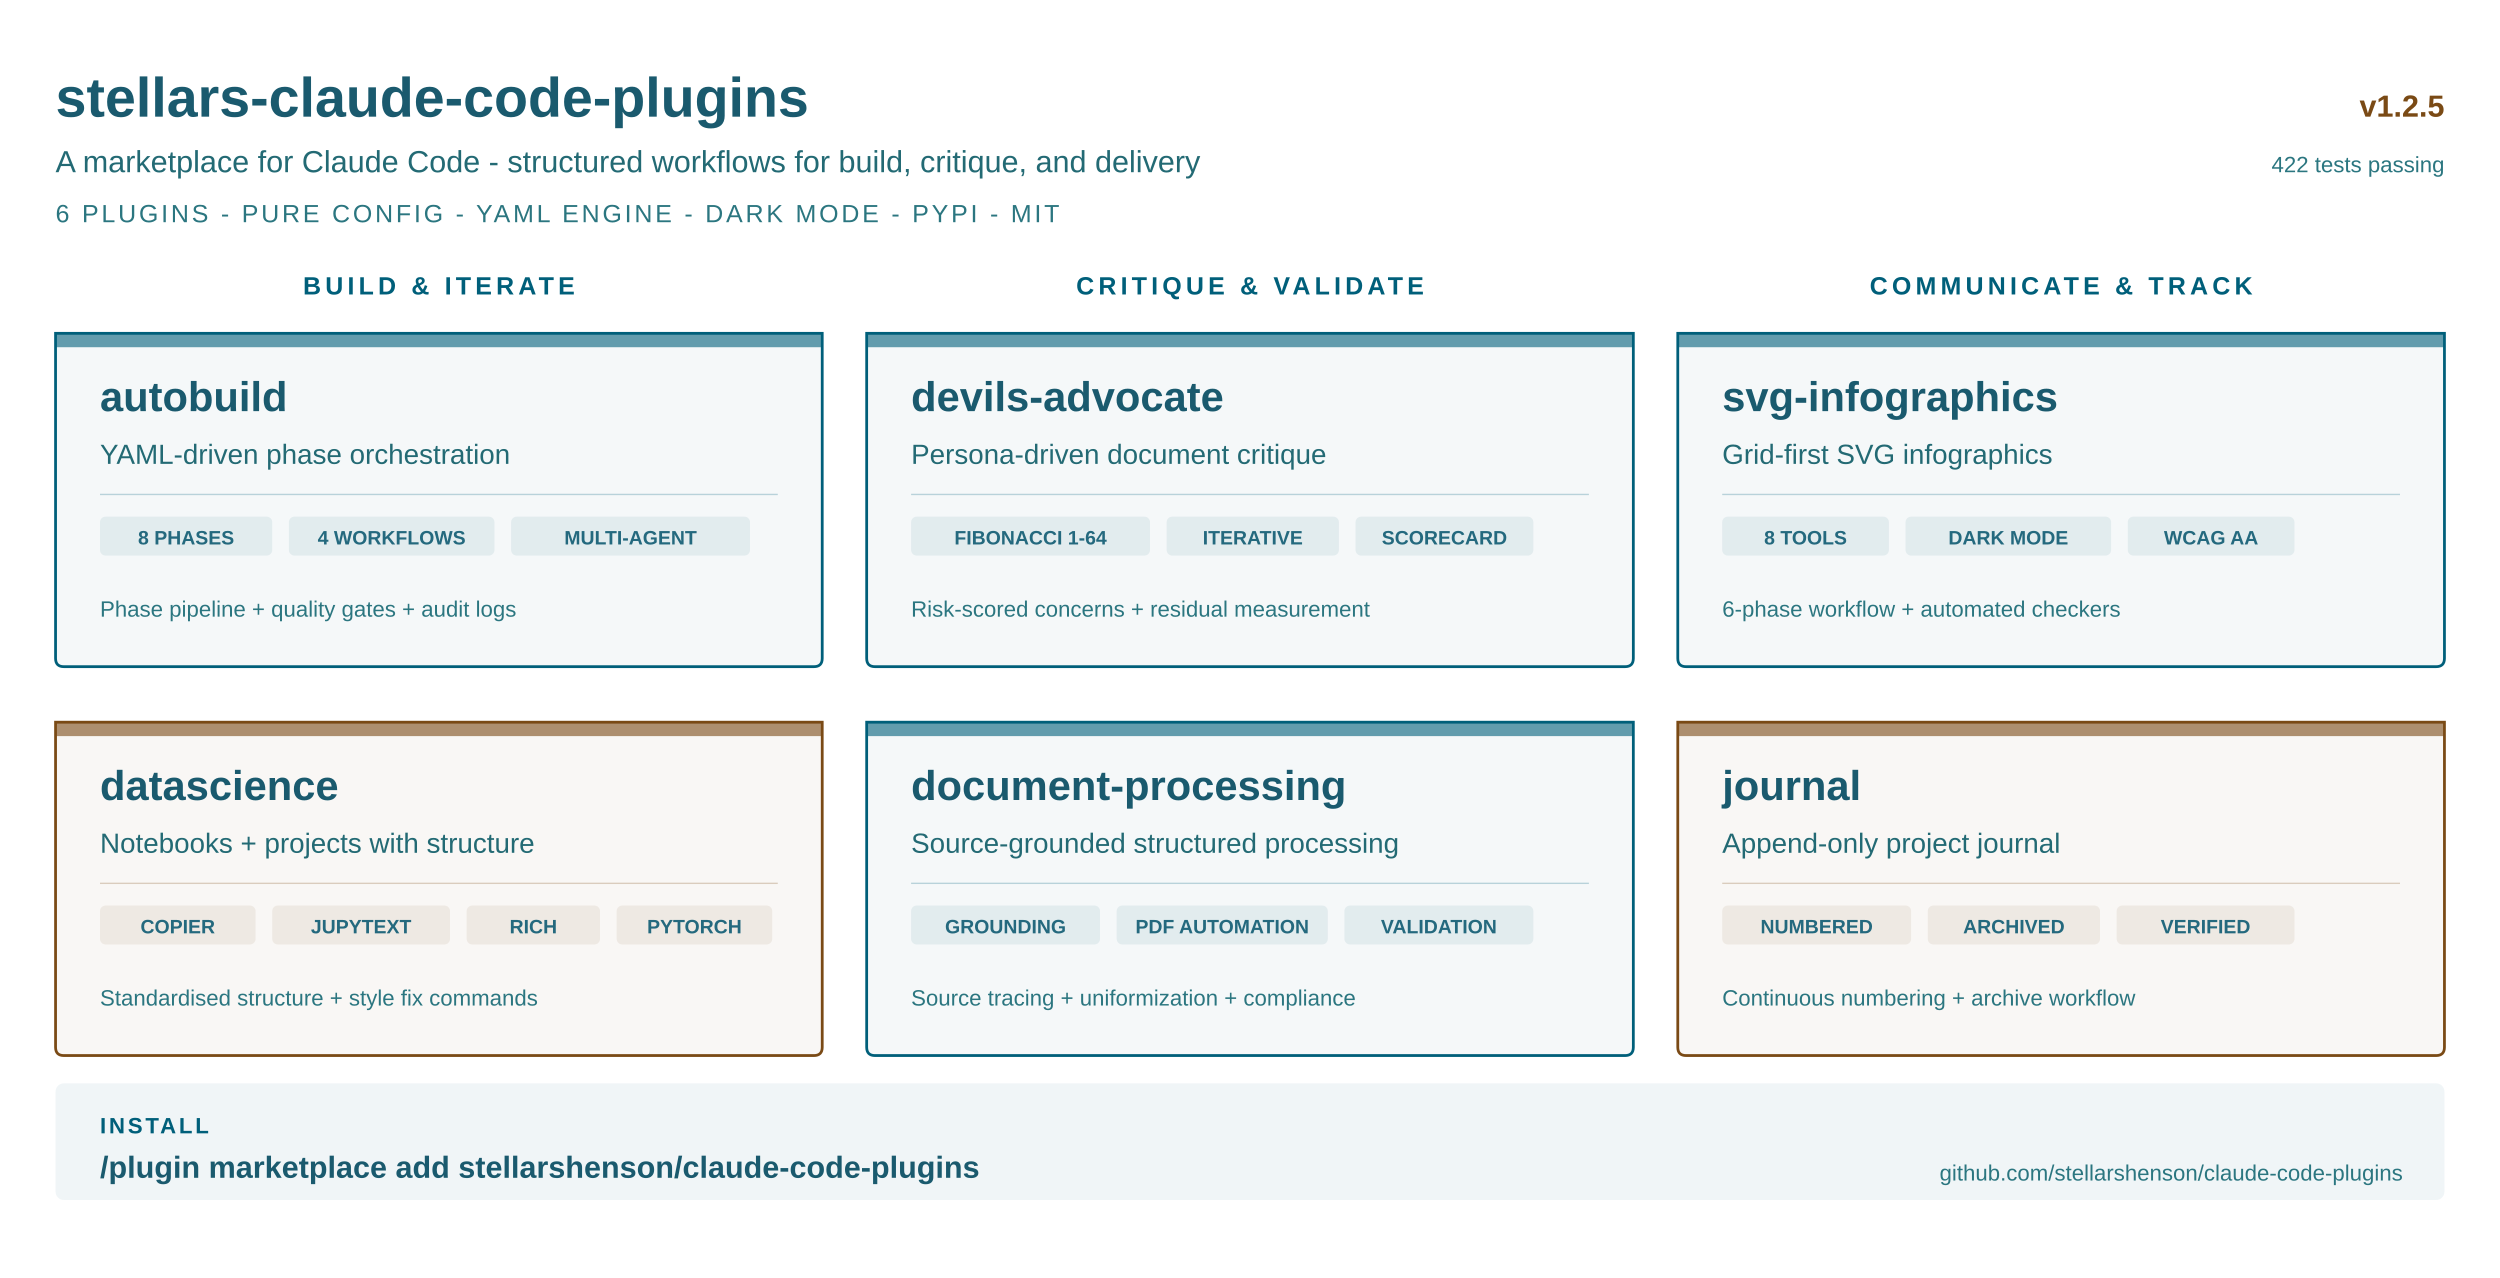
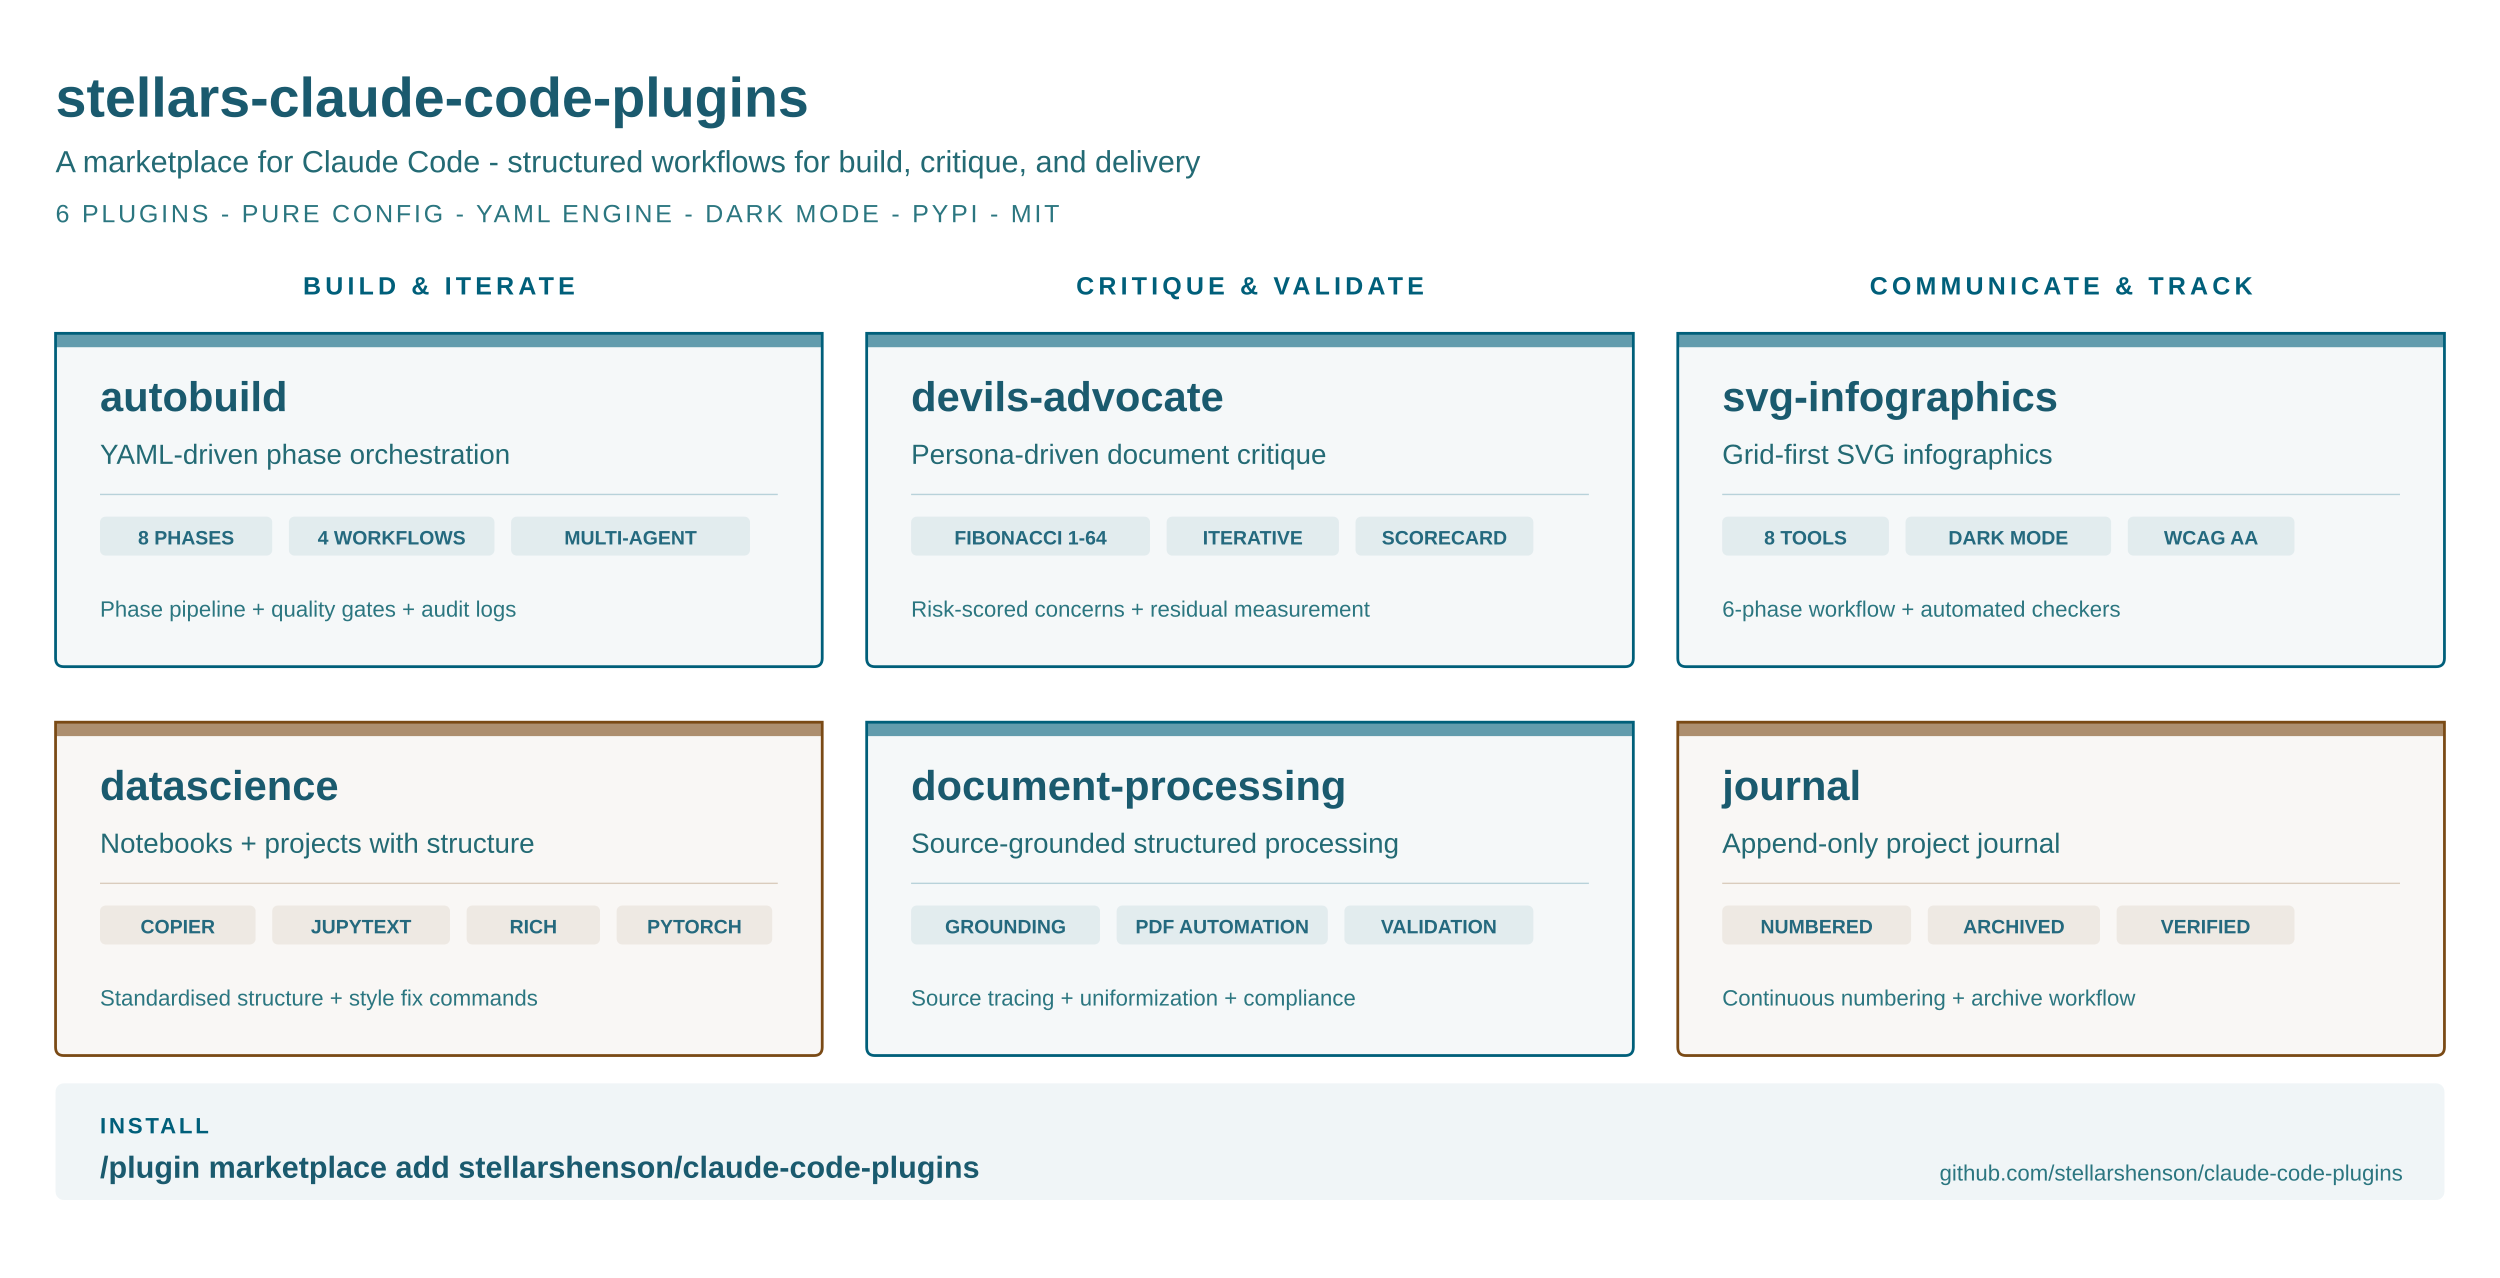
<svg xmlns="http://www.w3.org/2000/svg" viewBox="0 0 900 460">
  <style>
    .fg-1 { fill: #1a5a6e; }
    .fg-2 { fill: #24697e; }
    .fg-3 { fill: #236a74; }
    .fg-4 { fill: #2b7680; }
    .accent-1 { fill: #005f7a; }
    .accent-2 { fill: #7a4a15; }
    .on-fill { fill: #e0f2f7; }
    .stroke-1 { stroke: #005f7a; }
    .stroke-2 { stroke: #7a4a15; }
    @media (prefers-color-scheme: dark) {
      .fg-1 { fill: #b8e4f0; }
      .fg-2 { fill: #8fd4e6; }
      .fg-3 { fill: #5aafc5; }
      .fg-4 { fill: #4099b3; }
      .accent-1 { fill: #5cc8e0; }
      .accent-2 { fill: #d4a04a; }
      .stroke-1 { stroke: #5cc8e0; }
      .stroke-2 { stroke: #d4a04a; }
    }
  </style>
  <text x="20" y="42" font-family="Segoe UI, Arial, sans-serif" font-size="20" font-weight="700" class="fg-1">stellars-claude-code-plugins</text>
  <text x="20" y="62" font-family="Segoe UI, Arial, sans-serif" font-size="11" class="fg-3">A marketplace for Claude Code - structured workflows for build, critique, and delivery</text>
  <text x="20" y="80" font-family="Segoe UI, Arial, sans-serif" font-size="9" class="fg-4" letter-spacing="1">6 PLUGINS - PURE CONFIG - YAML ENGINE - DARK MODE - PYPI - MIT</text>
-   <text x="880" y="42" font-family="Segoe UI, Arial, sans-serif" font-size="11" font-weight="600" class="accent-2" text-anchor="end">v1.2.5</text>
-   <text x="880" y="62" font-family="Segoe UI, Arial, sans-serif" font-size="8" class="fg-4" text-anchor="end">422 tests passing</text>
  <text x="158" y="106" font-family="Segoe UI, Arial, sans-serif" font-size="9" font-weight="600" class="accent-1" letter-spacing="1.5" text-anchor="middle">BUILD &amp; ITERATE</text>
  <text x="450" y="106" font-family="Segoe UI, Arial, sans-serif" font-size="9" font-weight="600" class="accent-1" letter-spacing="1.5" text-anchor="middle">CRITIQUE &amp; VALIDATE</text>
  <text x="742" y="106" font-family="Segoe UI, Arial, sans-serif" font-size="9" font-weight="600" class="accent-1" letter-spacing="1.5" text-anchor="middle">COMMUNICATE &amp; TRACK</text>
  <path d="M20,120 H296 V237 Q296,240 293,240 H23 Q20,240 20,237 Z" fill="#005f7a" fill-opacity="0.04" />
  <path d="M20,120 H296 V237 Q296,240 293,240 H23 Q20,240 20,237 Z" fill="none" class="stroke-1" stroke-width="1" />
  <rect x="20" y="120" width="276" height="5" fill="#005f7a" opacity="0.6" />
  <text x="36" y="148" font-family="Segoe UI, Arial, sans-serif" font-size="15" font-weight="700" class="fg-1">autobuild</text>
  <text x="36" y="167" font-family="Segoe UI, Arial, sans-serif" font-size="10" class="fg-3">YAML-driven phase orchestration</text>
  <line x1="36" y1="178" x2="280" y2="178" class="stroke-1" stroke-width="0.5" opacity="0.25" />
  <rect x="36" y="186" width="62" height="14" rx="2" fill="#005f7a" fill-opacity="0.08" />
  <text x="67" y="196" font-family="Segoe UI, Arial, sans-serif" font-size="7" font-weight="600" class="fg-2" text-anchor="middle">8 PHASES</text>
  <rect x="104" y="186" width="74" height="14" rx="2" fill="#005f7a" fill-opacity="0.08" />
  <text x="141" y="196" font-family="Segoe UI, Arial, sans-serif" font-size="7" font-weight="600" class="fg-2" text-anchor="middle">4 WORKFLOWS</text>
  <rect x="184" y="186" width="86" height="14" rx="2" fill="#005f7a" fill-opacity="0.08" />
  <text x="227" y="196" font-family="Segoe UI, Arial, sans-serif" font-size="7" font-weight="600" class="fg-2" text-anchor="middle">MULTI-AGENT</text>
  <text x="36" y="222" font-family="Segoe UI, Arial, sans-serif" font-size="8" class="fg-4">Phase pipeline + quality gates + audit logs</text>
  <path d="M312,120 H588 V237 Q588,240 585,240 H315 Q312,240 312,237 Z" fill="#005f7a" fill-opacity="0.04" />
  <path d="M312,120 H588 V237 Q588,240 585,240 H315 Q312,240 312,237 Z" fill="none" class="stroke-1" stroke-width="1" />
  <rect x="312" y="120" width="276" height="5" fill="#005f7a" opacity="0.6" />
  <text x="328" y="148" font-family="Segoe UI, Arial, sans-serif" font-size="15" font-weight="700" class="fg-1">devils-advocate</text>
  <text x="328" y="167" font-family="Segoe UI, Arial, sans-serif" font-size="10" class="fg-3">Persona-driven document critique</text>
  <line x1="328" y1="178" x2="572" y2="178" class="stroke-1" stroke-width="0.5" opacity="0.25" />
  <rect x="328" y="186" width="86" height="14" rx="2" fill="#005f7a" fill-opacity="0.08" />
  <text x="371" y="196" font-family="Segoe UI, Arial, sans-serif" font-size="7" font-weight="600" class="fg-2" text-anchor="middle">FIBONACCI 1-64</text>
  <rect x="420" y="186" width="62" height="14" rx="2" fill="#005f7a" fill-opacity="0.08" />
  <text x="451" y="196" font-family="Segoe UI, Arial, sans-serif" font-size="7" font-weight="600" class="fg-2" text-anchor="middle">ITERATIVE</text>
  <rect x="488" y="186" width="64" height="14" rx="2" fill="#005f7a" fill-opacity="0.08" />
  <text x="520" y="196" font-family="Segoe UI, Arial, sans-serif" font-size="7" font-weight="600" class="fg-2" text-anchor="middle">SCORECARD</text>
  <text x="328" y="222" font-family="Segoe UI, Arial, sans-serif" font-size="8" class="fg-4">Risk-scored concerns + residual measurement</text>
  <path d="M604,120 H880 V237 Q880,240 877,240 H607 Q604,240 604,237 Z" fill="#005f7a" fill-opacity="0.04" />
  <path d="M604,120 H880 V237 Q880,240 877,240 H607 Q604,240 604,237 Z" fill="none" class="stroke-1" stroke-width="1" />
  <rect x="604" y="120" width="276" height="5" fill="#005f7a" opacity="0.6" />
  <text x="620" y="148" font-family="Segoe UI, Arial, sans-serif" font-size="15" font-weight="700" class="fg-1">svg-infographics</text>
  <text x="620" y="167" font-family="Segoe UI, Arial, sans-serif" font-size="10" class="fg-3">Grid-first SVG infographics</text>
  <line x1="620" y1="178" x2="864" y2="178" class="stroke-1" stroke-width="0.5" opacity="0.25" />
  <rect x="620" y="186" width="60" height="14" rx="2" fill="#005f7a" fill-opacity="0.08" />
  <text x="650" y="196" font-family="Segoe UI, Arial, sans-serif" font-size="7" font-weight="600" class="fg-2" text-anchor="middle">8 TOOLS</text>
  <rect x="686" y="186" width="74" height="14" rx="2" fill="#005f7a" fill-opacity="0.08" />
  <text x="723" y="196" font-family="Segoe UI, Arial, sans-serif" font-size="7" font-weight="600" class="fg-2" text-anchor="middle">DARK MODE</text>
  <rect x="766" y="186" width="60" height="14" rx="2" fill="#005f7a" fill-opacity="0.08" />
  <text x="796" y="196" font-family="Segoe UI, Arial, sans-serif" font-size="7" font-weight="600" class="fg-2" text-anchor="middle">WCAG AA</text>
  <text x="620" y="222" font-family="Segoe UI, Arial, sans-serif" font-size="8" class="fg-4">6-phase workflow + automated checkers</text>
  <path d="M20,260 H296 V377 Q296,380 293,380 H23 Q20,380 20,377 Z" fill="#7a4a15" fill-opacity="0.04" />
  <path d="M20,260 H296 V377 Q296,380 293,380 H23 Q20,380 20,377 Z" fill="none" class="stroke-2" stroke-width="1" />
  <rect x="20" y="260" width="276" height="5" fill="#7a4a15" opacity="0.6" />
  <text x="36" y="288" font-family="Segoe UI, Arial, sans-serif" font-size="15" font-weight="700" class="fg-1">datascience</text>
  <text x="36" y="307" font-family="Segoe UI, Arial, sans-serif" font-size="10" class="fg-3">Notebooks + projects with structure</text>
  <line x1="36" y1="318" x2="280" y2="318" class="stroke-2" stroke-width="0.5" opacity="0.25" />
  <rect x="36" y="326" width="56" height="14" rx="2" fill="#7a4a15" fill-opacity="0.08" />
  <text x="64" y="336" font-family="Segoe UI, Arial, sans-serif" font-size="7" font-weight="600" class="fg-2" text-anchor="middle">COPIER</text>
  <rect x="98" y="326" width="64" height="14" rx="2" fill="#7a4a15" fill-opacity="0.08" />
  <text x="130" y="336" font-family="Segoe UI, Arial, sans-serif" font-size="7" font-weight="600" class="fg-2" text-anchor="middle">JUPYTEXT</text>
  <rect x="168" y="326" width="48" height="14" rx="2" fill="#7a4a15" fill-opacity="0.08" />
  <text x="192" y="336" font-family="Segoe UI, Arial, sans-serif" font-size="7" font-weight="600" class="fg-2" text-anchor="middle">RICH</text>
  <rect x="222" y="326" width="56" height="14" rx="2" fill="#7a4a15" fill-opacity="0.08" />
  <text x="250" y="336" font-family="Segoe UI, Arial, sans-serif" font-size="7" font-weight="600" class="fg-2" text-anchor="middle">PYTORCH</text>
  <text x="36" y="362" font-family="Segoe UI, Arial, sans-serif" font-size="8" class="fg-4">Standardised structure + style fix commands</text>
  <path d="M312,260 H588 V377 Q588,380 585,380 H315 Q312,380 312,377 Z" fill="#005f7a" fill-opacity="0.04" />
  <path d="M312,260 H588 V377 Q588,380 585,380 H315 Q312,380 312,377 Z" fill="none" class="stroke-1" stroke-width="1" />
  <rect x="312" y="260" width="276" height="5" fill="#005f7a" opacity="0.6" />
  <text x="328" y="288" font-family="Segoe UI, Arial, sans-serif" font-size="15" font-weight="700" class="fg-1">document-processing</text>
  <text x="328" y="307" font-family="Segoe UI, Arial, sans-serif" font-size="10" class="fg-3">Source-grounded structured processing</text>
  <line x1="328" y1="318" x2="572" y2="318" class="stroke-1" stroke-width="0.5" opacity="0.25" />
  <rect x="328" y="326" width="68" height="14" rx="2" fill="#005f7a" fill-opacity="0.08" />
  <text x="362" y="336" font-family="Segoe UI, Arial, sans-serif" font-size="7" font-weight="600" class="fg-2" text-anchor="middle">GROUNDING</text>
  <rect x="402" y="326" width="76" height="14" rx="2" fill="#005f7a" fill-opacity="0.08" />
  <text x="440" y="336" font-family="Segoe UI, Arial, sans-serif" font-size="7" font-weight="600" class="fg-2" text-anchor="middle">PDF AUTOMATION</text>
  <rect x="484" y="326" width="68" height="14" rx="2" fill="#005f7a" fill-opacity="0.08" />
  <text x="518" y="336" font-family="Segoe UI, Arial, sans-serif" font-size="7" font-weight="600" class="fg-2" text-anchor="middle">VALIDATION</text>
  <text x="328" y="362" font-family="Segoe UI, Arial, sans-serif" font-size="8" class="fg-4">Source tracing + uniformization + compliance</text>
  <path d="M604,260 H880 V377 Q880,380 877,380 H607 Q604,380 604,377 Z" fill="#7a4a15" fill-opacity="0.04" />
  <path d="M604,260 H880 V377 Q880,380 877,380 H607 Q604,380 604,377 Z" fill="none" class="stroke-2" stroke-width="1" />
  <rect x="604" y="260" width="276" height="5" fill="#7a4a15" opacity="0.6" />
  <text x="620" y="288" font-family="Segoe UI, Arial, sans-serif" font-size="15" font-weight="700" class="fg-1">journal</text>
  <text x="620" y="307" font-family="Segoe UI, Arial, sans-serif" font-size="10" class="fg-3">Append-only project journal</text>
  <line x1="620" y1="318" x2="864" y2="318" class="stroke-2" stroke-width="0.5" opacity="0.25" />
  <rect x="620" y="326" width="68" height="14" rx="2" fill="#7a4a15" fill-opacity="0.08" />
  <text x="654" y="336" font-family="Segoe UI, Arial, sans-serif" font-size="7" font-weight="600" class="fg-2" text-anchor="middle">NUMBERED</text>
  <rect x="694" y="326" width="62" height="14" rx="2" fill="#7a4a15" fill-opacity="0.08" />
  <text x="725" y="336" font-family="Segoe UI, Arial, sans-serif" font-size="7" font-weight="600" class="fg-2" text-anchor="middle">ARCHIVED</text>
  <rect x="762" y="326" width="64" height="14" rx="2" fill="#7a4a15" fill-opacity="0.08" />
  <text x="794" y="336" font-family="Segoe UI, Arial, sans-serif" font-size="7" font-weight="600" class="fg-2" text-anchor="middle">VERIFIED</text>
  <text x="620" y="362" font-family="Segoe UI, Arial, sans-serif" font-size="8" class="fg-4">Continuous numbering + archive workflow</text>
  <rect x="20" y="390" width="860" height="42" rx="3" fill="#005f7a" fill-opacity="0.06" />
  <text x="36" y="408" font-family="Segoe UI, Arial, sans-serif" font-size="8" font-weight="600" class="accent-1" letter-spacing="1">INSTALL</text>
  <text x="36" y="424" font-family="Segoe UI, Arial, sans-serif" font-size="11" font-weight="600" class="fg-1">/plugin marketplace add stellarshenson/claude-code-plugins</text>
  <text x="865" y="425" font-family="Segoe UI, Arial, sans-serif" font-size="8" class="fg-4" text-anchor="end">github.com/stellarshenson/claude-code-plugins</text>
</svg>
